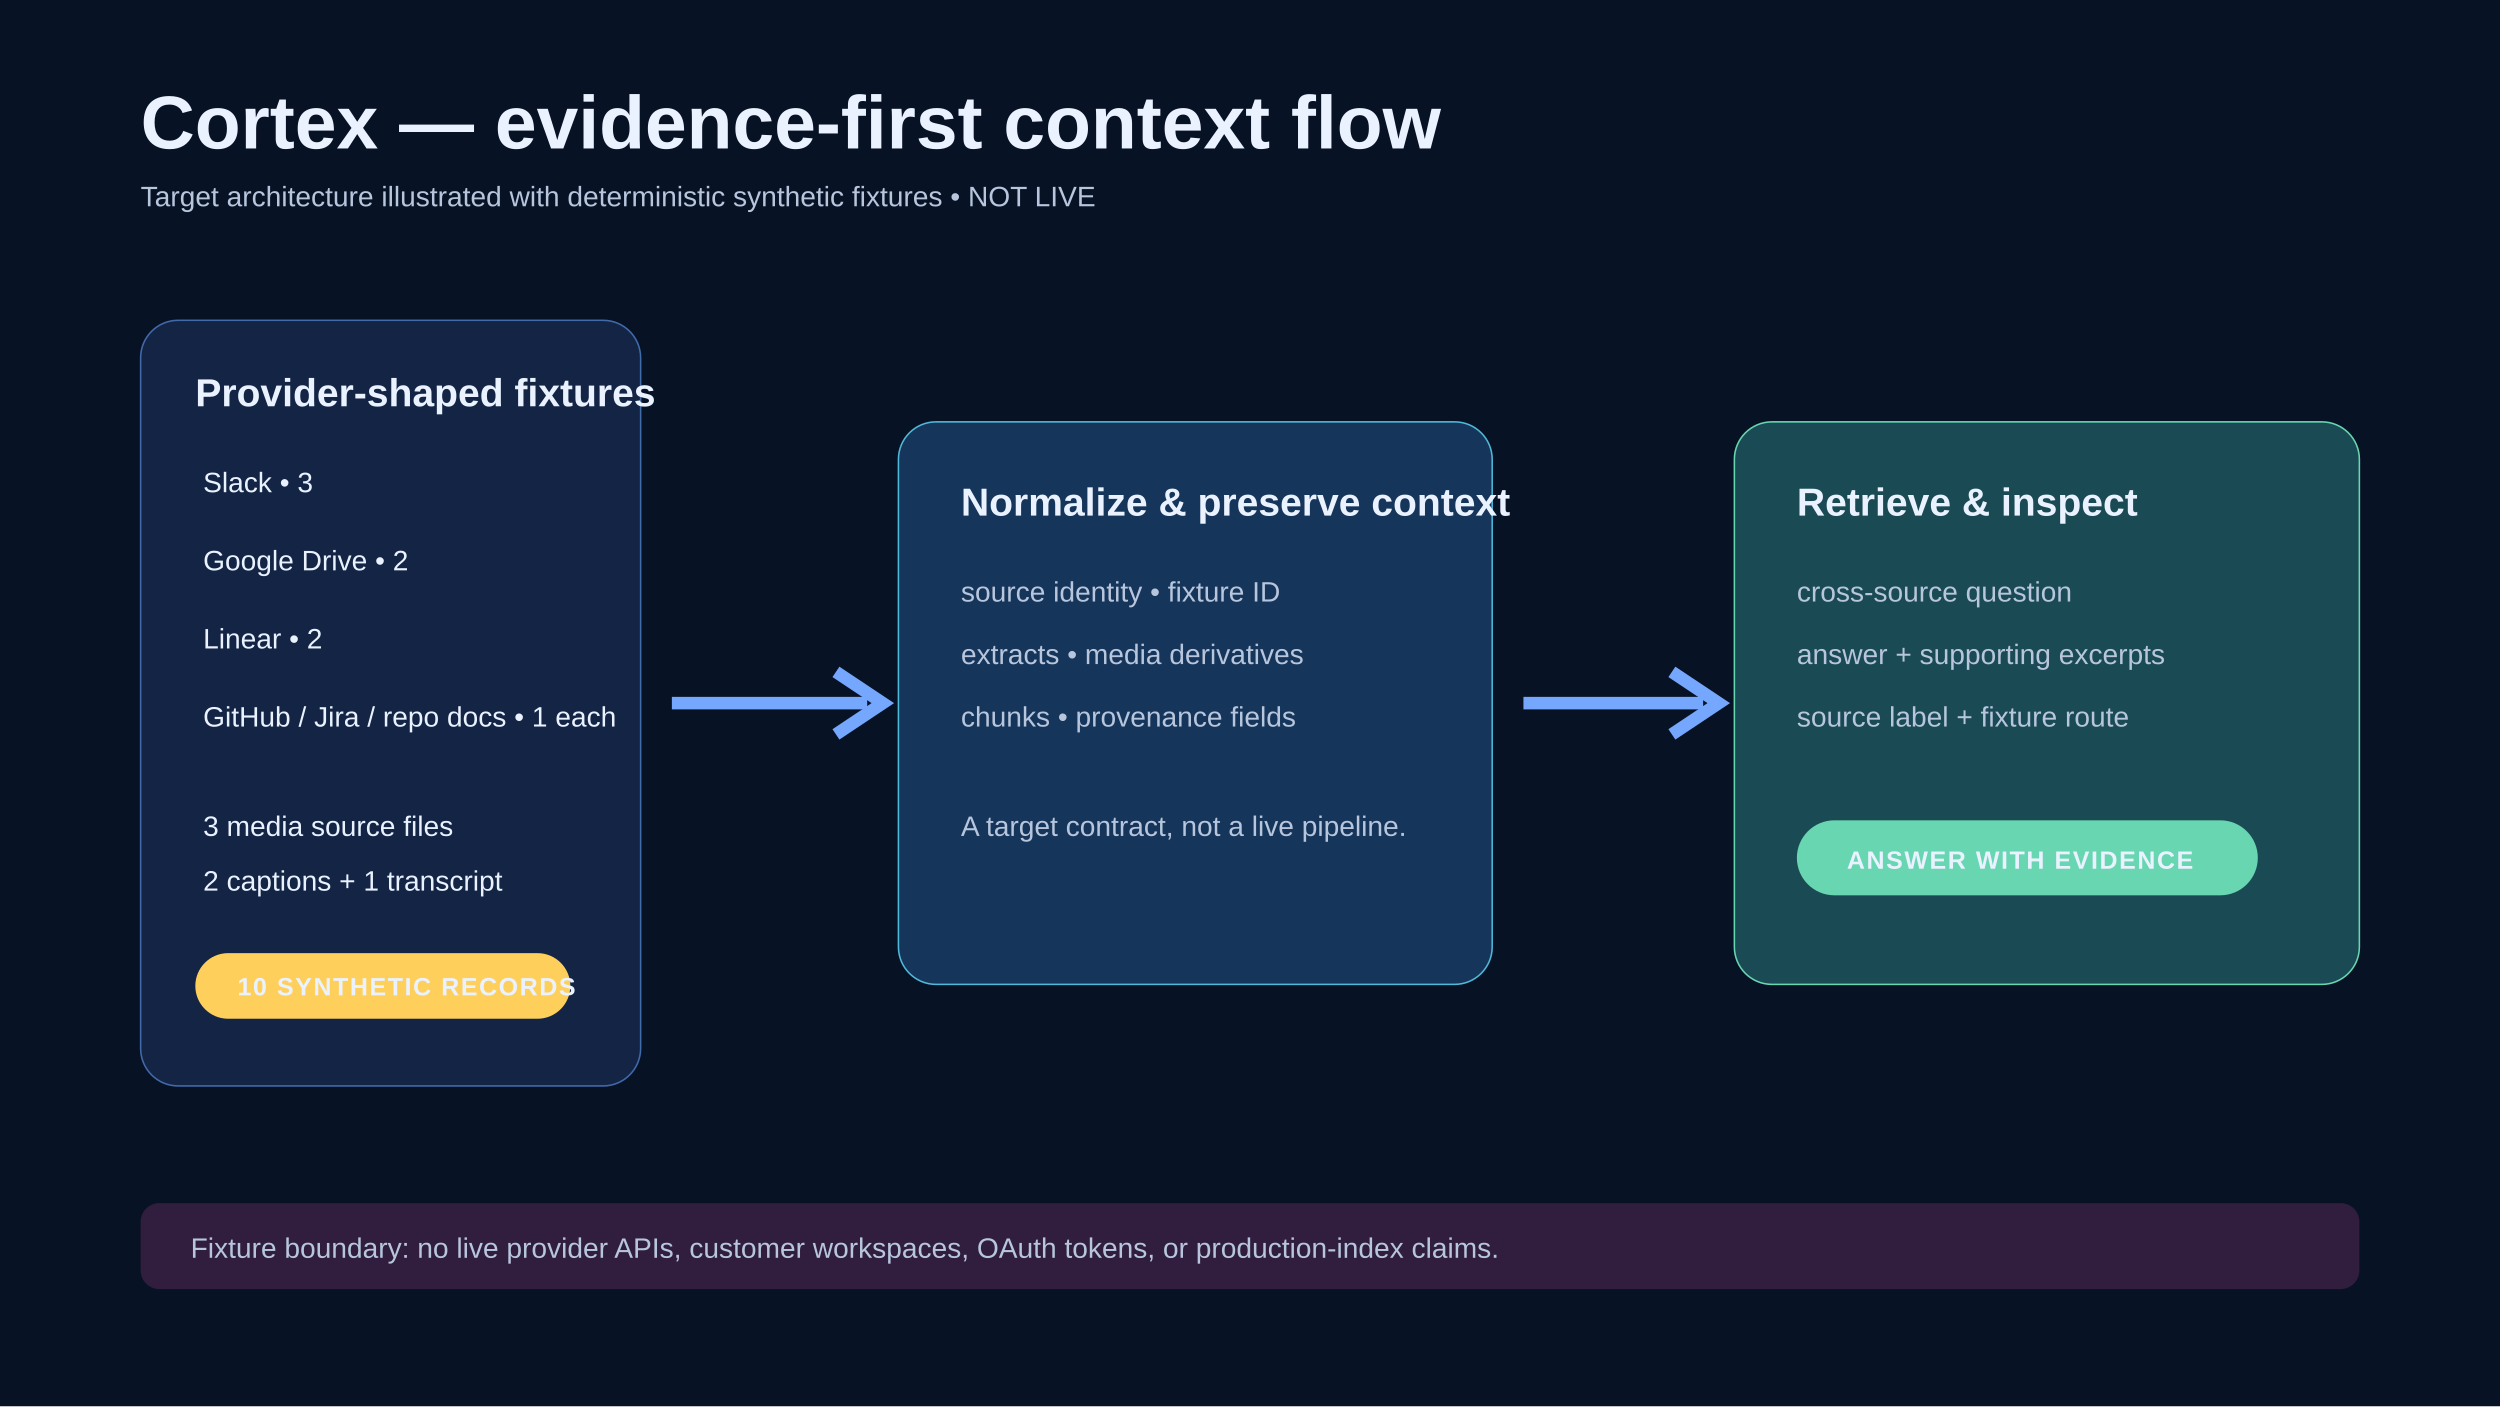
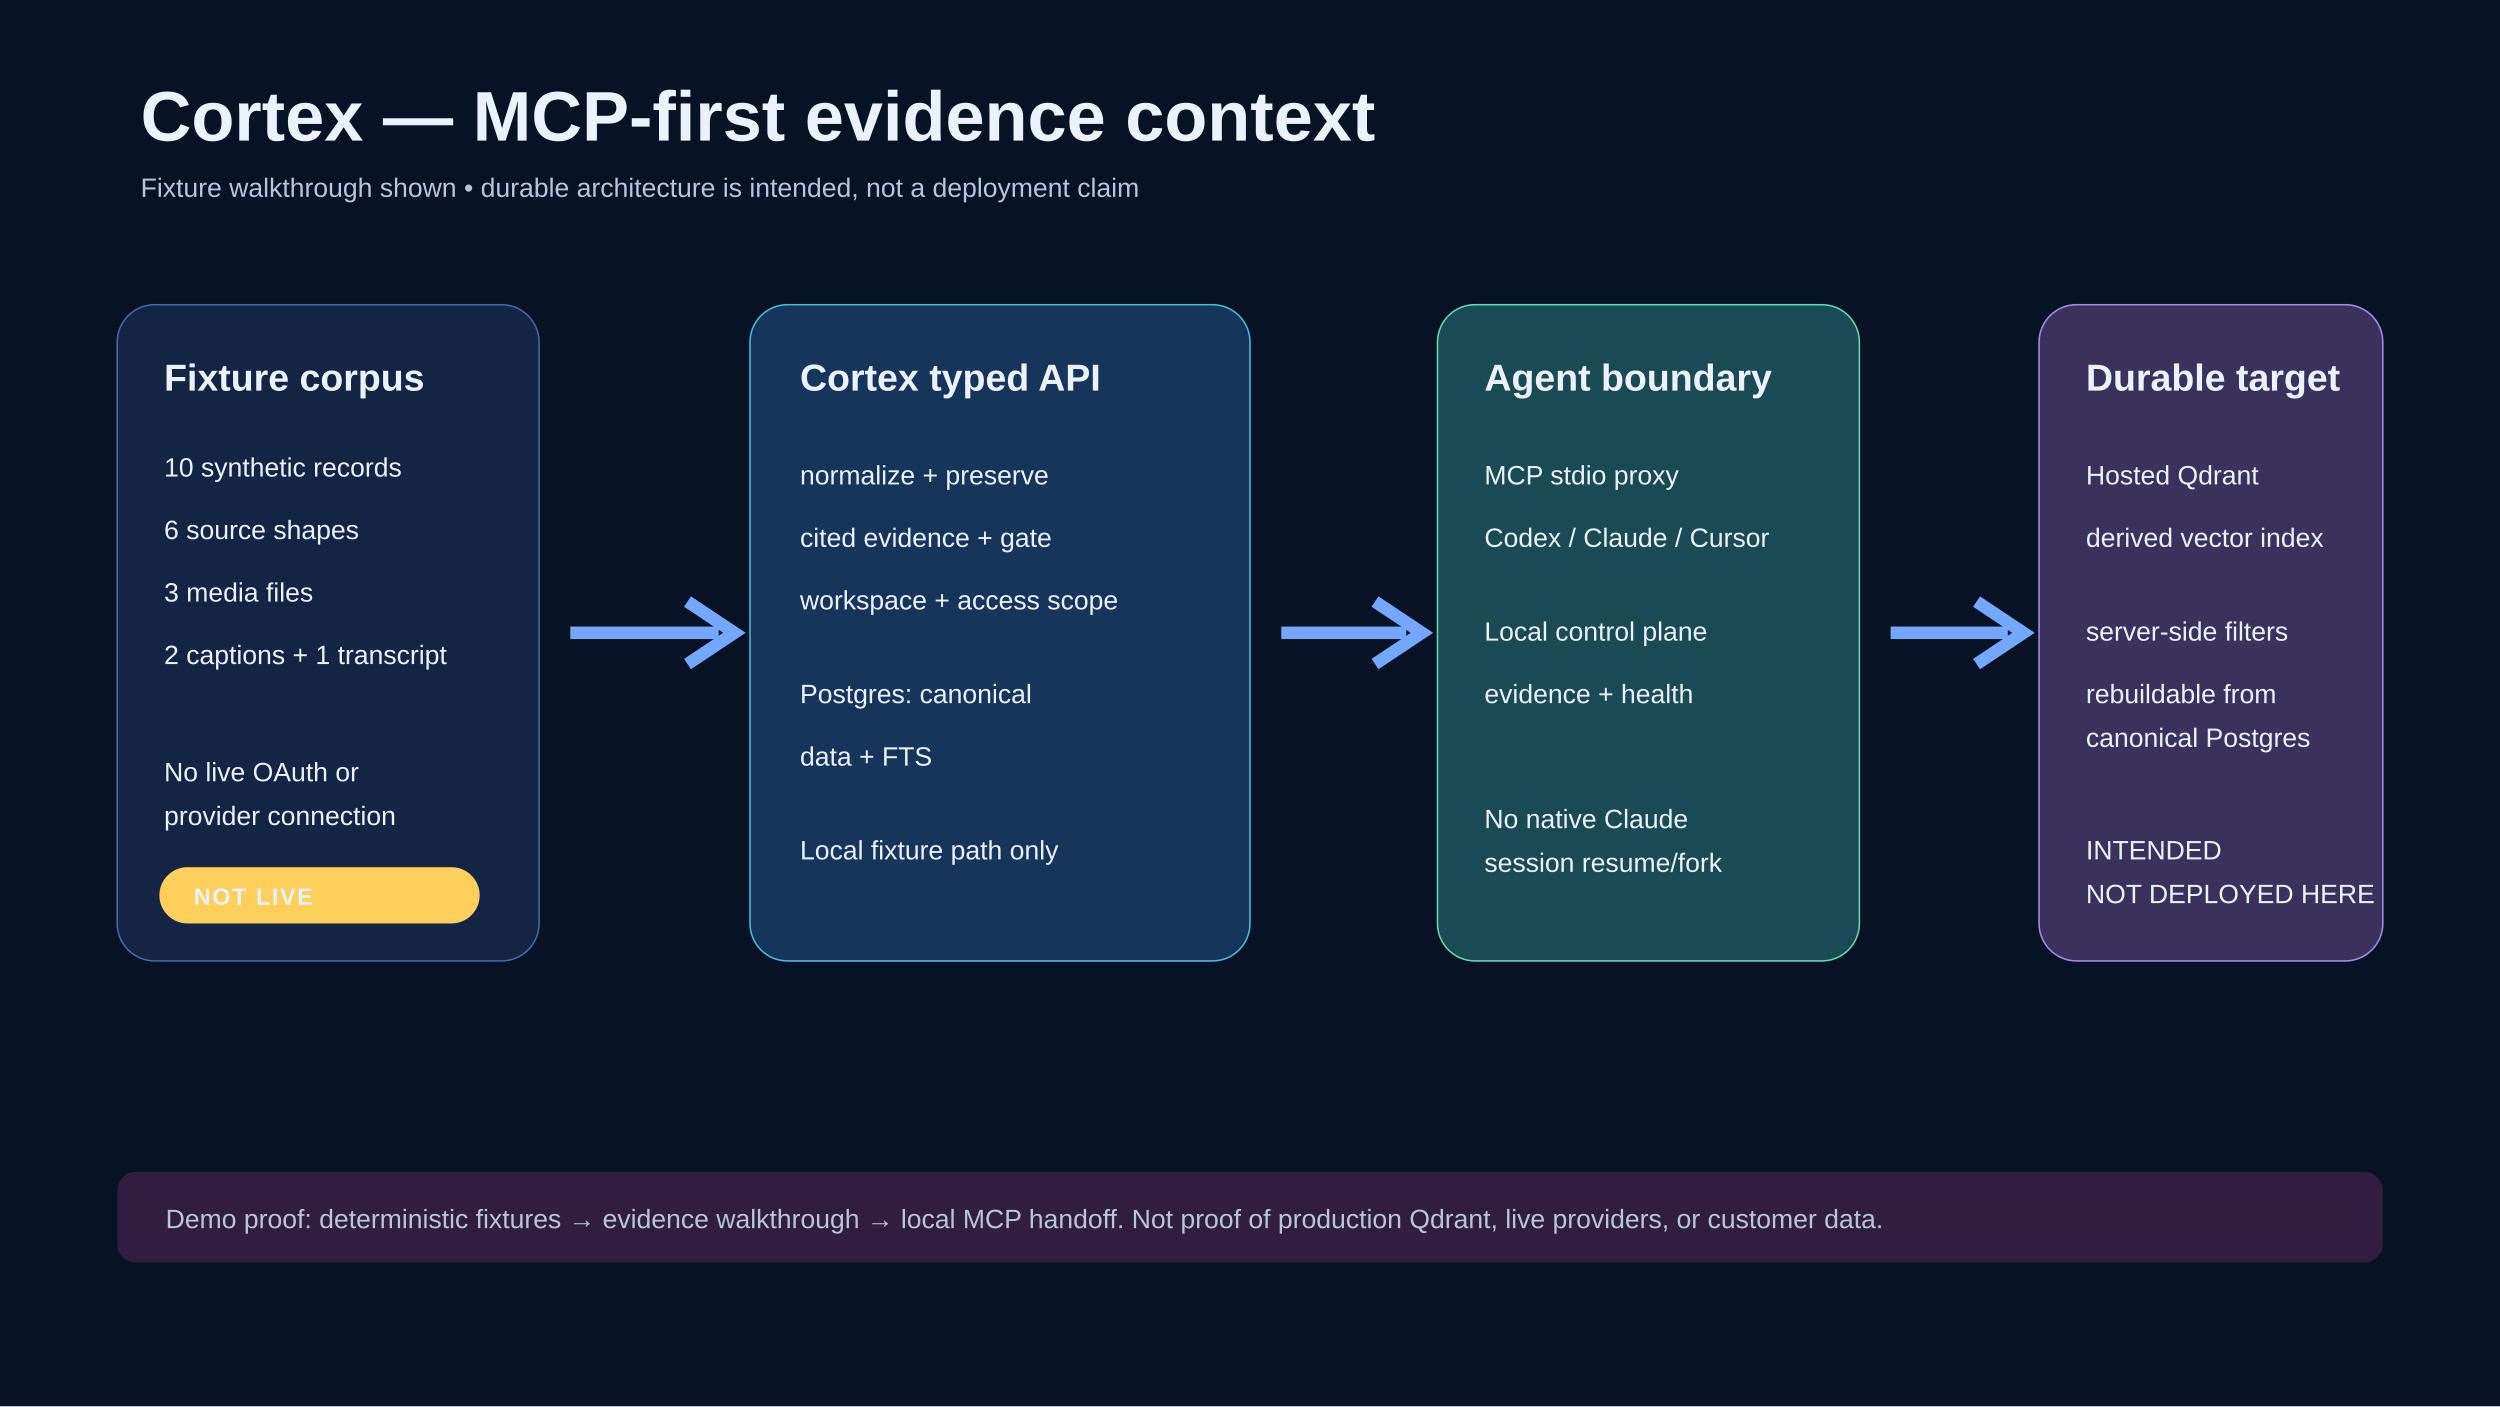
<svg xmlns="http://www.w3.org/2000/svg" width="1600" height="900" viewBox="0 0 1600 900" role="img" aria-labelledby="title desc">
-   <style>text{font-family:Arial,sans-serif;fill:#eaf2ff}.label{font-size:25px;font-weight:700}.small{font-size:18px;fill:#b7c6dd}.title{font-size:48px;font-weight:700}.pill{font-size:16px;font-weight:700;letter-spacing:1px}</style>
+   <style>text{font-family:Arial,sans-serif;fill:#eaf2ff}.label{font-size:24px;font-weight:700}.small{font-size:17px;fill:#b7c6dd}.title{font-size:45px;font-weight:700}.pill{font-size:15px;font-weight:700;letter-spacing:1px}</style>
  <rect width="1600" height="900" fill="#081225" />
-   <text x="90" y="95" class="title">Cortex — evidence-first context flow</text>
-   <text x="90" y="132" class="small">Target architecture illustrated with deterministic synthetic fixtures • NOT LIVE</text>
-   <rect x="90" y="205" width="320" height="490" rx="24" fill="#132445" stroke="#416aab" />
-   <text x="125" y="260" class="label">Provider-shaped fixtures</text>
+   <text x="90" y="90" class="title">Cortex — MCP-first evidence context</text>
+   <text x="90" y="126" class="small">Fixture walkthrough shown • durable architecture is intended, not a deployment claim</text>
+   <rect x="75" y="195" width="270" height="420" rx="24" fill="#132445" stroke="#416aab" />
+   <text x="105" y="250" class="label">Fixture corpus</text>
  <g class="small">
-     <text x="130" y="315">Slack • 3</text>
-     <text x="130" y="365">Google Drive • 2</text>
-     <text x="130" y="415">Linear • 2</text>
-     <text x="130" y="465">GitHub / Jira / repo docs • 1 each</text>
-     <text x="130" y="535">3 media source files</text>
-     <text x="130" y="570">2 captions + 1 transcript</text>
+     <text x="105" y="305">10 synthetic records</text>
+     <text x="105" y="345">6 source shapes</text>
+     <text x="105" y="385">3 media files</text>
+     <text x="105" y="425">2 captions + 1 transcript</text>
+     <text x="105" y="500">No live OAuth or</text>
+     <text x="105" y="528">provider connection</text>
  </g>
-   <rect x="125" y="610" width="240" height="42" rx="21" fill="#ffcf5c" />
-   <text x="152" y="637" class="pill" fill="#081225">10 SYNTHETIC RECORDS</text>
-   <path d="M430 450H555" stroke="#75a7ff" stroke-width="8" />
-   <path d="M535 430l30 20-30 20" fill="none" stroke="#75a7ff" stroke-width="8" />
-   <rect x="575" y="270" width="380" height="360" rx="24" fill="#16355a" stroke="#50b8d8" />
-   <text x="615" y="330" class="label">Normalize &amp; preserve context</text>
-   <text x="615" y="385" class="small">source identity • fixture ID</text>
-   <text x="615" y="425" class="small">extracts • media derivatives</text>
-   <text x="615" y="465" class="small">chunks • provenance fields</text>
-   <text x="615" y="535" class="small">A target contract, not a live pipeline.</text>
-   <path d="M975 450H1090" stroke="#75a7ff" stroke-width="8" />
-   <path d="M1070 430l30 20-30 20" fill="none" stroke="#75a7ff" stroke-width="8" />
-   <rect x="1110" y="270" width="400" height="360" rx="24" fill="#1a4a54" stroke="#68d6b0" />
-   <text x="1150" y="330" class="label">Retrieve &amp; inspect</text>
-   <text x="1150" y="385" class="small">cross-source question</text>
-   <text x="1150" y="425" class="small">answer + supporting excerpts</text>
-   <text x="1150" y="465" class="small">source label + fixture route</text>
-   <rect x="1150" y="525" width="295" height="48" rx="24" fill="#68d6b0" />
-   <text x="1182" y="556" class="pill" fill="#081225">ANSWER WITH EVIDENCE</text>
-   <rect x="90" y="770" width="1420" height="55" rx="12" fill="#311d3e" />
-   <text x="122" y="805" class="small">Fixture boundary: no live provider APIs, customer workspaces, OAuth tokens, or production-index claims.</text>
+   <rect x="102" y="555" width="205" height="36" rx="18" fill="#ffcf5c" />
+   <text x="124" y="579" class="pill" fill="#081225">NOT LIVE</text>
+   <path d="M365 405H460" stroke="#75a7ff" stroke-width="8" />
+   <path d="M440 385l30 20-30 20" fill="none" stroke="#75a7ff" stroke-width="8" />
+   <rect x="480" y="195" width="320" height="420" rx="24" fill="#16355a" stroke="#50b8d8" />
+   <text x="512" y="250" class="label">Cortex typed API</text>
+   <g class="small">
+     <text x="512" y="310">normalize + preserve</text>
+     <text x="512" y="350">cited evidence + gate</text>
+     <text x="512" y="390">workspace + access scope</text>
+     <text x="512" y="450">Postgres: canonical</text>
+     <text x="512" y="490">data + FTS</text>
+     <text x="512" y="550">Local fixture path only</text>
+   </g>
+   <path d="M820 405H900" stroke="#75a7ff" stroke-width="8" />
+   <path d="M880 385l30 20-30 20" fill="none" stroke="#75a7ff" stroke-width="8" />
+   <rect x="920" y="195" width="270" height="420" rx="24" fill="#1a4a54" stroke="#68d6b0" />
+   <text x="950" y="250" class="label">Agent boundary</text>
+   <g class="small">
+     <text x="950" y="310">MCP stdio proxy</text>
+     <text x="950" y="350">Codex / Claude / Cursor</text>
+     <text x="950" y="410">Local control plane</text>
+     <text x="950" y="450">evidence + health</text>
+     <text x="950" y="530">No native Claude</text>
+     <text x="950" y="558">session resume/fork</text>
+   </g>
+   <path d="M1210 405H1285" stroke="#75a7ff" stroke-width="8" />
+   <path d="M1265 385l30 20-30 20" fill="none" stroke="#75a7ff" stroke-width="8" />
+   <rect x="1305" y="195" width="220" height="420" rx="24" fill="#3a315d" stroke="#a58be8" />
+   <text x="1335" y="250" class="label">Durable target</text>
+   <g class="small">
+     <text x="1335" y="310">Hosted Qdrant</text>
+     <text x="1335" y="350">derived vector index</text>
+     <text x="1335" y="410">server-side filters</text>
+     <text x="1335" y="450">rebuildable from</text>
+     <text x="1335" y="478">canonical Postgres</text>
+     <text x="1335" y="550">INTENDED</text>
+     <text x="1335" y="578">NOT DEPLOYED HERE</text>
+   </g>
+   <rect x="75" y="750" width="1450" height="58" rx="12" fill="#311d3e" />
+   <text x="106" y="786" class="small">Demo proof: deterministic fixtures → evidence walkthrough → local MCP handoff. Not proof of production Qdrant, live providers, or customer data.</text>
</svg>
